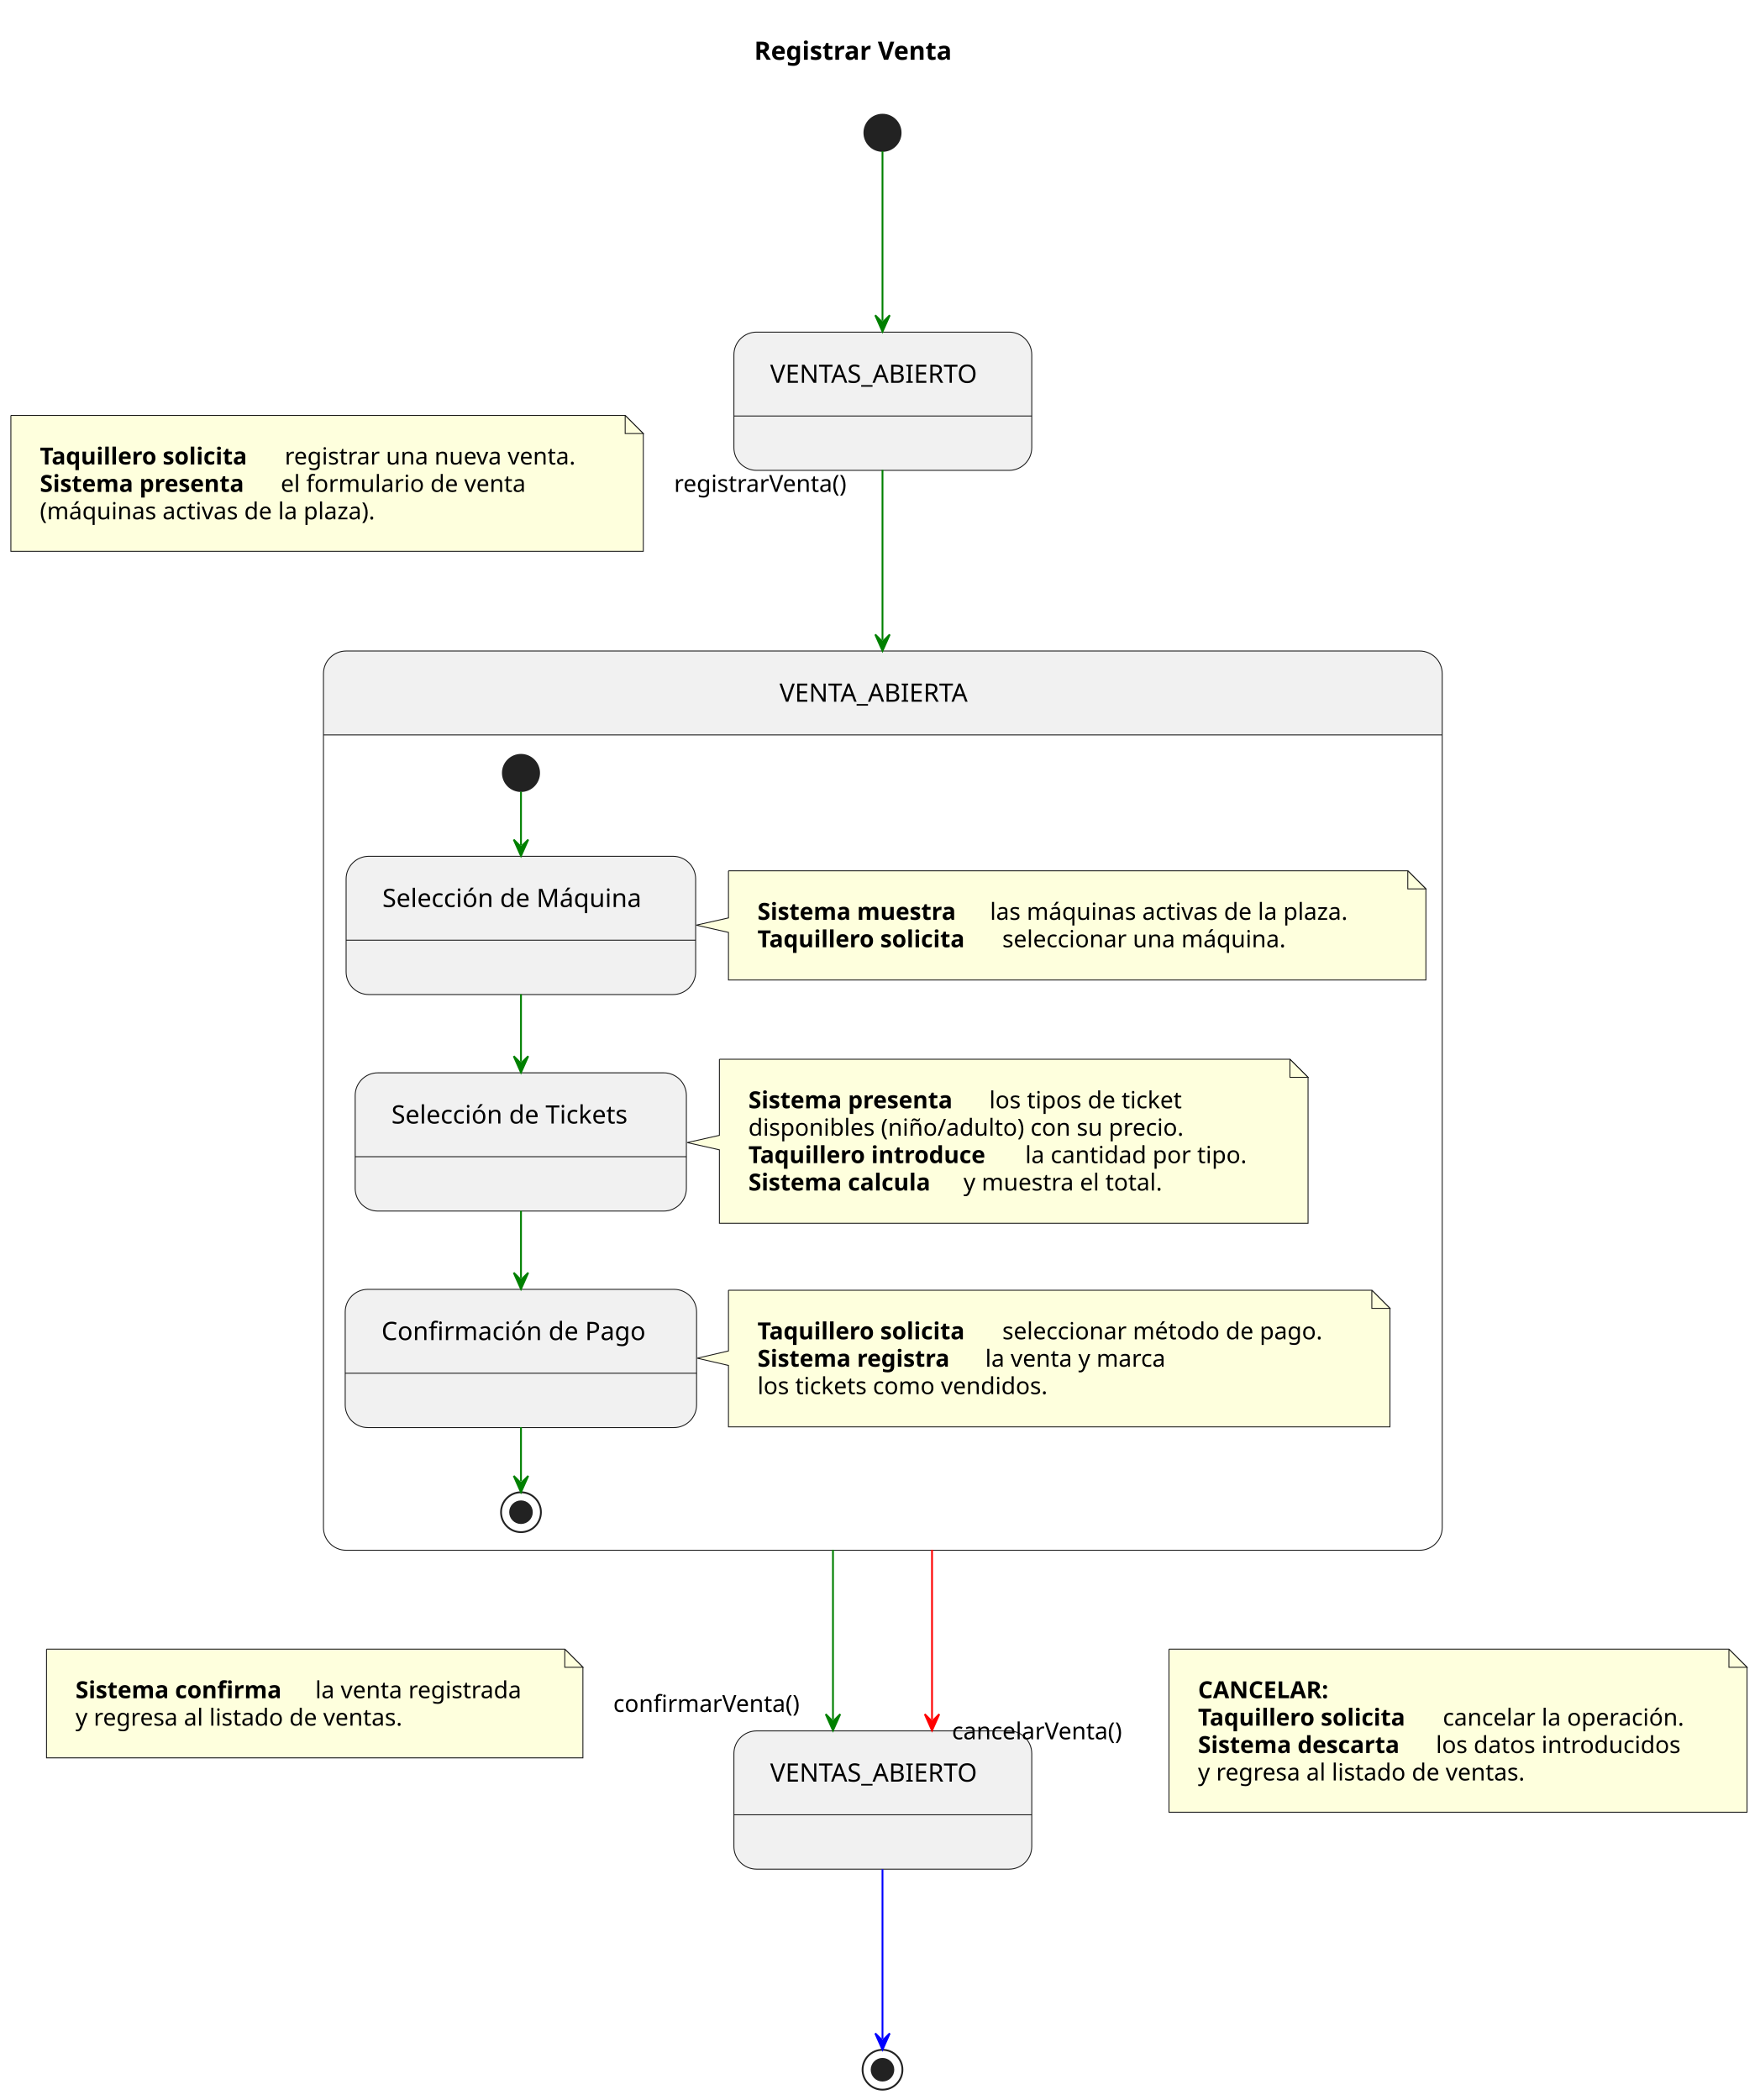
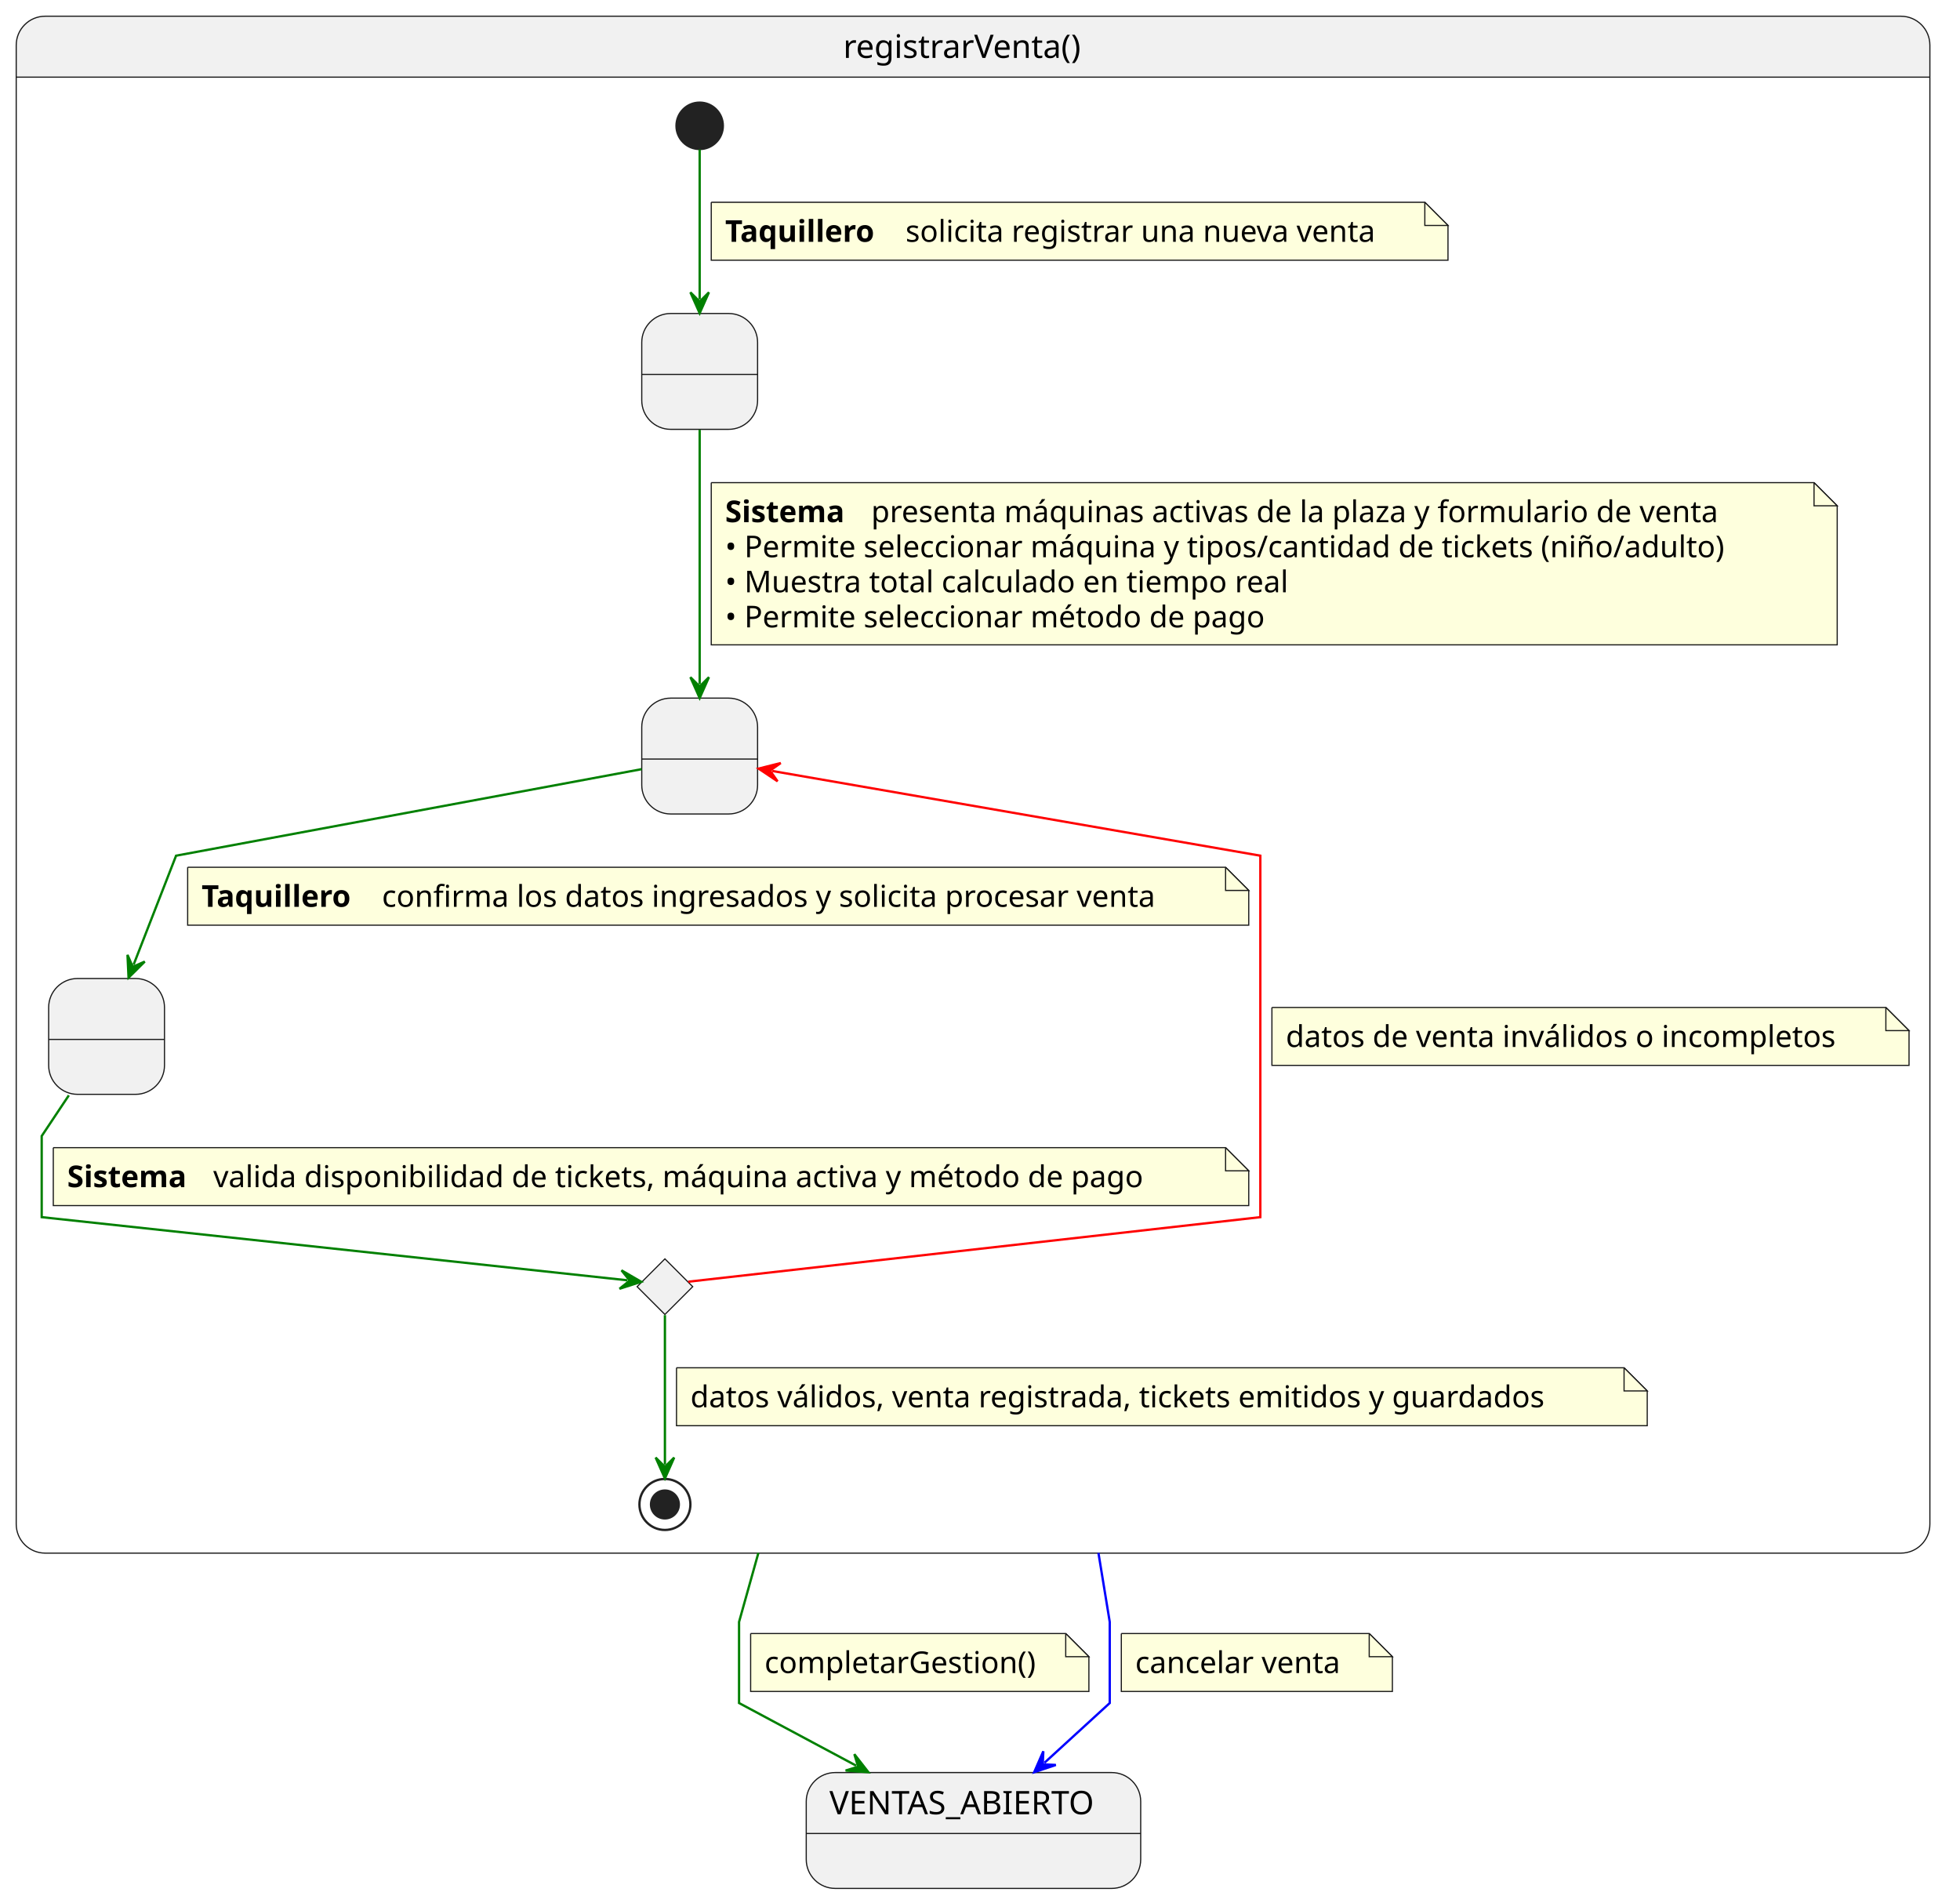
- <svg xmlns="http://www.w3.org/2000/svg" contentStyleType="text/css" data-diagram-type="STATE" height="1159px" preserveAspectRatio="none" style="width:971px;height:1159px;background:#FFFFFF;" version="1.1" viewBox="0 0 971 1159" width="971px" zoomAndPan="magnify">
+ <svg xmlns="http://www.w3.org/2000/svg" contentStyleType="text/css" data-diagram-type="STATE" height="821px" preserveAspectRatio="none" style="width:846px;height:821px;background:#FFFFFF;" version="1.1" viewBox="0 0 846 821" width="846px" zoomAndPan="magnify">
  <defs />
  <g>
-     <g class="title" data-source-line="1">
-       <text fill="#000000" font-family="sans-serif" font-size="14" font-weight="bold" lengthAdjust="spacing" textLength="124.688" x="416.201" y="32.995">Registrar Venta</text>
+     <path d="M19.5,7 L820.5,7 A12.5,12.5 0 0 1 833,19.5 L833,33.297 L7,33.297 L7,19.5 A12.5,12.5 0 0 1 19.5,7" fill="#F1F1F1" />
+     <rect fill="none" height="663.297" rx="12.5" ry="12.5" style="stroke:#181818;stroke-width:0.5;" width="826" x="7" y="7" />
+     <line style="stroke:#181818;stroke-width:0.5;" x1="7" x2="833" y1="33.297" y2="33.297" />
+     <text fill="#000000" font-family="sans-serif" font-size="14" lengthAdjust="spacing" textLength="112.075" x="363.962" y="24.995">registrarVenta()</text>
+     <g class="entity" data-qualified-name="registrarVenta.RequiringAction" id="ent0003">
+       <rect fill="#F1F1F1" height="50" rx="12.5" ry="12.5" style="stroke:#181818;stroke-width:0.5;" width="50" x="277" y="135.297" />
+       <line style="stroke:#181818;stroke-width:0.5;" x1="277" x2="327" y1="161.594" y2="161.594" />
+       <text fill="#000000" font-family="sans-serif" font-size="14" lengthAdjust="spacing" textLength="4.45" x="299.775" y="153.292"> </text>
    </g>
-     <g id="VENTAS_ABIERTO_INICIAL">
-       <rect fill="#F1F1F1" height="76.297" rx="12.5" ry="12.5" style="stroke:#181818;stroke-width:0.5;" width="164.366" x="405" y="183.297" />
-       <line style="stroke:#181818;stroke-width:0.5;" x1="405" x2="569.366" y1="229.594" y2="229.594" />
-       <text fill="#000000" font-family="sans-serif" font-size="14" lengthAdjust="spacing" textLength="124.366" x="425" y="211.292">VENTAS_ABIERTO</text>
+     <g class="entity" data-qualified-name="registrarVenta.ProvidingForm" id="ent0004">
+       <rect fill="#F1F1F1" height="50" rx="12.5" ry="12.5" style="stroke:#181818;stroke-width:0.5;" width="50" x="277" y="301.297" />
+       <line style="stroke:#181818;stroke-width:0.5;" x1="277" x2="327" y1="327.594" y2="327.594" />
+       <text fill="#000000" font-family="sans-serif" font-size="14" lengthAdjust="spacing" textLength="4.45" x="299.775" y="319.292"> </text>
    </g>
-     <path d="M191,359.297 L783.378,359.297 A12.5,12.5 0 0 1 795.878,371.797 L795.878,405.594 L178.5,405.594 L178.5,371.797 A12.5,12.5 0 0 1 191,359.297" fill="#F1F1F1" />
-     <rect fill="none" height="496.297" rx="12.5" ry="12.5" style="stroke:#181818;stroke-width:0.5;" width="617.378" x="178.5" y="359.297" />
-     <line style="stroke:#181818;stroke-width:0.5;" x1="178.5" x2="795.878" y1="405.594" y2="405.594" />
-     <text fill="#000000" font-family="sans-serif" font-size="14" lengthAdjust="spacing" textLength="114.037" x="430.17" y="387.292">VENTA_ABIERTA</text>
-     <g id="VENTA_ABIERTA.SeleccionMaquina">
-       <rect fill="#F1F1F1" height="76.297" rx="12.5" ry="12.5" style="stroke:#181818;stroke-width:0.5;" width="192.886" x="191" y="472.594" />
-       <line style="stroke:#181818;stroke-width:0.5;" x1="191" x2="383.886" y1="518.891" y2="518.891" />
-       <text fill="#000000" font-family="sans-serif" font-size="14" lengthAdjust="spacing" textLength="152.886" x="211" y="500.589">Selección de Máquina</text>
+     <g class="entity" data-qualified-name="registrarVenta.ValidatingData" id="ent0005">
+       <rect fill="#F1F1F1" height="50" rx="12.5" ry="12.5" style="stroke:#181818;stroke-width:0.5;" width="50" x="21" y="422.297" />
+       <line style="stroke:#181818;stroke-width:0.5;" x1="21" x2="71" y1="448.594" y2="448.594" />
+       <text fill="#000000" font-family="sans-serif" font-size="14" lengthAdjust="spacing" textLength="4.45" x="43.775" y="440.292"> </text>
    </g>
-     <g id="VENTA_ABIERTA.SeleccionTickets">
-       <rect fill="#F1F1F1" height="76.297" rx="12.5" ry="12.5" style="stroke:#181818;stroke-width:0.5;" width="182.769" x="196" y="592.094" />
-       <line style="stroke:#181818;stroke-width:0.5;" x1="196" x2="378.769" y1="638.391" y2="638.391" />
-       <text fill="#000000" font-family="sans-serif" font-size="14" lengthAdjust="spacing" textLength="142.769" x="216" y="620.089">Selección de Tickets</text>
+     <g class="entity" data-qualified-name="registrarVenta.c" id="ent0006">
+       <polygon fill="#F1F1F1" points="287,543.297,299,555.297,287,567.297,275,555.297,287,543.297" style="stroke:#181818;stroke-width:0.5;" />
    </g>
-     <g id="VENTA_ABIERTA.ConfirmacionPago">
-       <rect fill="#F1F1F1" height="76.297" rx="12.5" ry="12.5" style="stroke:#181818;stroke-width:0.5;" width="193.904" x="190.5" y="711.594" />
-       <line style="stroke:#181818;stroke-width:0.5;" x1="190.5" x2="384.404" y1="757.891" y2="757.891" />
-       <text fill="#000000" font-family="sans-serif" font-size="14" lengthAdjust="spacing" textLength="153.904" x="210.5" y="739.589">Confirmación de Pago</text>
+     <g class="start_entity" data-qualified-name="registrarVenta..start.registrarVenta" data-source-line="10" id="ent0002">
+       <ellipse cx="302" cy="54.297" fill="#222222" rx="10" ry="10" style="stroke:#222222;stroke-width:1;" />
    </g>
-     <ellipse cx="287.5" cy="426.594" fill="#222222" rx="10" ry="10" style="stroke:#222222;stroke-width:1;" />
-     <ellipse cx="287.5" cy="834.594" fill="none" rx="11" ry="11" style="stroke:#222222;stroke-width:1;" />
-     <ellipse cx="287.5" cy="834.594" fill="#222222" rx="6" ry="6" style="stroke:#222222;stroke-width:1;" />
-     <g class="entity" data-entity="GMN2" data-source-line="27" data-uid="ent0003" id="entity_GMN2">
-       <path d="M402,480.594 L402,506.594 L384.22,510.594 L402,514.594 L402,540.859 A0,0 0 0 0 402,540.859 L786.878,540.859 A0,0 0 0 0 786.878,540.859 L786.878,490.594 L776.878,480.594 L402,480.594 A0,0 0 0 0 402,480.594" fill="#FEFFDD" style="stroke:#181818;stroke-width:0.5;" />
-       <path d="M776.878,480.594 L776.878,490.594 L786.878,490.594 L776.878,480.594" fill="#FEFFDD" style="stroke:#181818;stroke-width:0.5;" />
-       <text fill="#000000" font-family="sans-serif" font-size="13" font-weight="bold" lengthAdjust="spacing" textLength="124.186" x="418" y="507.661">Sistema muestra</text>
-       <text fill="#000000" font-family="sans-serif" font-size="13" lengthAdjust="spacing" textLength="215.56" x="546.318" y="507.661">las máquinas activas de la plaza.</text>
-       <text fill="#000000" font-family="sans-serif" font-size="13" font-weight="bold" lengthAdjust="spacing" textLength="130.984" x="418" y="522.793">Taquillero solicita</text>
-       <text fill="#000000" font-family="sans-serif" font-size="13" lengthAdjust="spacing" textLength="167.572" x="553.116" y="522.793">seleccionar una máquina.</text>
+     <g class="end_entity" data-qualified-name="registrarVenta..end.registrarVenta" data-source-line="38" id="ent0008">
+       <ellipse cx="287" cy="649.297" fill="none" rx="11" ry="11" style="stroke:#222222;stroke-width:1;" />
+       <ellipse cx="287" cy="649.297" fill="#222222" rx="6" ry="6" style="stroke:#222222;stroke-width:1;" />
    </g>
-     <g class="entity" data-entity="GMN5" data-source-line="33" data-uid="ent0006" id="entity_GMN5">
-       <path d="M397,584.594 L397,626.594 L379.21,630.594 L397,634.594 L397,675.125 A0,0 0 0 0 397,675.125 L721.842,675.125 A0,0 0 0 0 721.842,675.125 L721.842,594.594 L711.842,584.594 L397,584.594 A0,0 0 0 0 397,584.594" fill="#FEFFDD" style="stroke:#181818;stroke-width:0.5;" />
-       <path d="M711.842,584.594 L711.842,594.594 L721.842,594.594 L711.842,584.594" fill="#FEFFDD" style="stroke:#181818;stroke-width:0.5;" />
-       <text fill="#000000" font-family="sans-serif" font-size="13" font-weight="bold" lengthAdjust="spacing" textLength="128.762" x="413" y="611.661">Sistema presenta</text>
-       <text fill="#000000" font-family="sans-serif" font-size="13" lengthAdjust="spacing" textLength="115.153" x="545.894" y="611.661">los tipos de ticket</text>
-       <text fill="#000000" font-family="sans-serif" font-size="13" lengthAdjust="spacing" textLength="256.337" x="413" y="626.793">disponibles (niño/adulto) con su precio.</text>
-       <text fill="#000000" font-family="sans-serif" font-size="13" font-weight="bold" lengthAdjust="spacing" textLength="148.605" x="413" y="641.926">Taquillero introduce</text>
-       <text fill="#000000" font-family="sans-serif" font-size="13" lengthAdjust="spacing" textLength="131.105" x="565.737" y="641.926">la cantidad por tipo.</text>
-       <text fill="#000000" font-family="sans-serif" font-size="13" font-weight="bold" lengthAdjust="spacing" textLength="114.556" x="413" y="657.059">Sistema calcula</text>
-       <text fill="#000000" font-family="sans-serif" font-size="13" lengthAdjust="spacing" textLength="119.641" x="531.688" y="657.059">y muestra el total.</text>
+     <g class="link" data-entity-1="ent0002" data-entity-2="ent0003" data-link-type="dependency" data-source-line="10" id="lnk3">
+       <path d="M302,64.527 C302,80.237 302,106.657 302,129.167" fill="none" id="*start*registrarVenta-to-RequiringAction" style="stroke:#008000;stroke-width:1;" />
+       <polygon fill="#008000" points="302,135.167,306,126.167,302,130.167,298,126.167,302,135.167" style="stroke:#008000;stroke-width:1;" />
+       <path d="M307,87.297 L307,112.297 L625,112.297 L625,97.297 L615,87.297 L307,87.297" fill="#FEFFDD" style="stroke:#181818;stroke-width:0.5;" />
+       <path d="M615,87.297 L615,97.297 L625,97.297 L615,87.297" fill="#FEFFDD" style="stroke:#181818;stroke-width:0.5;" />
+       <text fill="#000000" font-family="sans-serif" font-size="13" font-weight="bold" lengthAdjust="spacing" textLength="73.728" x="313" y="104.364">Taquillero</text>
+       <text fill="#000000" font-family="sans-serif" font-size="13" lengthAdjust="spacing" textLength="219.61" x="390.86" y="104.364">solicita registrar una nueva venta</text>
    </g>
-     <g class="entity" data-entity="GMN8" data-source-line="41" data-uid="ent0009" id="entity_GMN8">
-       <path d="M402,712.094 L402,745.594 L384.75,749.594 L402,753.594 L402,787.492 A0,0 0 0 0 402,787.492 L767.029,787.492 A0,0 0 0 0 767.029,787.492 L767.029,722.094 L757.029,712.094 L402,712.094 A0,0 0 0 0 402,712.094" fill="#FEFFDD" style="stroke:#181818;stroke-width:0.5;" />
-       <path d="M757.029,712.094 L757.029,722.094 L767.029,722.094 L757.029,712.094" fill="#FEFFDD" style="stroke:#181818;stroke-width:0.5;" />
-       <text fill="#000000" font-family="sans-serif" font-size="13" font-weight="bold" lengthAdjust="spacing" textLength="130.984" x="418" y="739.161">Taquillero solicita</text>
-       <text fill="#000000" font-family="sans-serif" font-size="13" lengthAdjust="spacing" textLength="188.913" x="553.116" y="739.161">seleccionar método de pago.</text>
-       <text fill="#000000" font-family="sans-serif" font-size="13" font-weight="bold" lengthAdjust="spacing" textLength="121.558" x="418" y="754.293">Sistema registra</text>
-       <text fill="#000000" font-family="sans-serif" font-size="13" lengthAdjust="spacing" textLength="109.751" x="543.69" y="754.293">la venta y marca</text>
-       <text fill="#000000" font-family="sans-serif" font-size="13" lengthAdjust="spacing" textLength="172.612" x="418" y="769.426">los tickets como vendidos.</text>
+     <g class="link" data-entity-1="ent0003" data-entity-2="ent0004" data-link-type="dependency" data-source-line="15" id="lnk4">
+       <path d="M302,185.497 C302,216.587 302,264.247 302,295.267" fill="none" id="RequiringAction-to-ProvidingForm" style="stroke:#008000;stroke-width:1;" />
+       <polygon fill="#008000" points="302,301.267,306,292.267,302,296.267,298,292.267,302,301.267" style="stroke:#008000;stroke-width:1;" />
+       <path d="M307,208.297 L307,278.297 L793,278.297 L793,218.297 L783,208.297 L307,208.297" fill="#FEFFDD" style="stroke:#181818;stroke-width:0.5;" />
+       <path d="M783,208.297 L783,218.297 L793,218.297 L783,208.297" fill="#FEFFDD" style="stroke:#181818;stroke-width:0.5;" />
+       <text fill="#000000" font-family="sans-serif" font-size="13" font-weight="bold" lengthAdjust="spacing" textLength="58.906" x="313" y="225.364">Sistema</text>
+       <text fill="#000000" font-family="sans-serif" font-size="13" lengthAdjust="spacing" textLength="395.478" x="376.039" y="225.364">presenta máquinas activas de la plaza y formulario de venta</text>
+       <text fill="#000000" font-family="sans-serif" font-size="13" lengthAdjust="spacing" textLength="465.493" x="313" y="240.497">• Permite seleccionar máquina y tipos/cantidad de tickets (niño/adulto)</text>
+       <text fill="#000000" font-family="sans-serif" font-size="13" lengthAdjust="spacing" textLength="263.453" x="313" y="255.629">• Muestra total calculado en tiempo real</text>
+       <text fill="#000000" font-family="sans-serif" font-size="13" lengthAdjust="spacing" textLength="251.266" x="313" y="270.762">• Permite seleccionar método de pago</text>
    </g>
-     <g class="link" data-entity-1=".start.VENTA_ABIERTA" data-entity-2="SeleccionMaquina" data-source-line="25" data-uid="lnk6" id="link_.start.VENTA_ABIERTA_SeleccionMaquina">
-       <path d="M287.5,436.894 C287.5,445.834 287.5,453.344 287.5,466.374" fill="none" id="*start*VENTA_ABIERTA-to-SeleccionMaquina" style="stroke:#008000;stroke-width:1;" />
-       <polygon fill="#008000" points="287.5,472.374,291.5,463.374,287.5,467.374,283.5,463.374,287.5,472.374" style="stroke:#008000;stroke-width:1;" />
+     <g class="link" data-entity-1="ent0004" data-entity-2="ent0005" data-link-type="dependency" data-source-line="23" id="lnk5">
+       <path d="M276.95,331.957 C218.11,342.887 76,369.297 76,369.297 C76,369.297 66.458,393.786 57.668,416.346" fill="none" id="ProvidingForm-to-ValidatingData" style="stroke:#008000;stroke-width:1;" />
+       <polygon fill="#008000" points="55.49,421.937,62.484,415.003,57.305,417.278,55.03,412.099,55.49,421.937" style="stroke:#008000;stroke-width:1;" />
+       <path d="M81,374.297 L81,399.297 L539,399.297 L539,384.297 L529,374.297 L81,374.297" fill="#FEFFDD" style="stroke:#181818;stroke-width:0.5;" />
+       <path d="M529,374.297 L529,384.297 L539,384.297 L529,374.297" fill="#FEFFDD" style="stroke:#181818;stroke-width:0.5;" />
+       <text fill="#000000" font-family="sans-serif" font-size="13" font-weight="bold" lengthAdjust="spacing" textLength="73.728" x="87" y="391.364">Taquillero</text>
+       <text fill="#000000" font-family="sans-serif" font-size="13" lengthAdjust="spacing" textLength="359.214" x="164.86" y="391.364">confirma los datos ingresados y solicita procesar venta</text>
    </g>
-     <g class="link" data-entity-1="SeleccionMaquina" data-entity-2="SeleccionTickets" data-source-line="31" data-uid="lnk7" id="link_SeleccionMaquina_SeleccionTickets">
-       <path d="M287.5,548.734 C287.5,562.534 287.5,572.104 287.5,585.904" fill="none" id="SeleccionMaquina-to-SeleccionTickets" style="stroke:#008000;stroke-width:1;" />
-       <polygon fill="#008000" points="287.5,591.904,291.5,582.904,287.5,586.904,283.5,582.904,287.5,591.904" style="stroke:#008000;stroke-width:1;" />
+     <g class="link" data-entity-1="ent0005" data-entity-2="ent0006" data-link-type="dependency" data-source-line="28" id="lnk6">
+       <path d="M29.71,472.727 C23.55,481.967 18,490.297 18,490.297 C18,490.297 18,525.297 18,525.297 C18,525.297 221.685,547.253 270.815,552.553" fill="none" id="ValidatingData-to-c" style="stroke:#008000;stroke-width:1;" />
+       <polygon fill="#008000" points="276.78,553.197,268.261,548.255,271.809,552.661,267.403,556.208,276.78,553.197" style="stroke:#008000;stroke-width:1;" />
+       <path d="M23,495.297 L23,520.297 L539,520.297 L539,505.297 L529,495.297 L23,495.297" fill="#FEFFDD" style="stroke:#181818;stroke-width:0.5;" />
+       <path d="M529,495.297 L529,505.297 L539,505.297 L529,495.297" fill="#FEFFDD" style="stroke:#181818;stroke-width:0.5;" />
+       <text fill="#000000" font-family="sans-serif" font-size="13" font-weight="bold" lengthAdjust="spacing" textLength="58.906" x="29" y="512.364">Sistema</text>
+       <text fill="#000000" font-family="sans-serif" font-size="13" lengthAdjust="spacing" textLength="432.885" x="92.039" y="512.364">valida disponibilidad de tickets, máquina activa y método de pago</text>
    </g>
-     <g class="link" data-entity-1="SeleccionTickets" data-entity-2="ConfirmacionPago" data-source-line="39" data-uid="lnk8" id="link_SeleccionTickets_ConfirmacionPago">
-       <path d="M287.5,668.234 C287.5,682.034 287.5,691.604 287.5,705.404" fill="none" id="SeleccionTickets-to-ConfirmacionPago" style="stroke:#008000;stroke-width:1;" />
-       <polygon fill="#008000" points="287.5,711.404,291.5,702.404,287.5,706.404,283.5,702.404,287.5,711.404" style="stroke:#008000;stroke-width:1;" />
+     <g class="link" data-entity-1="ent0006" data-entity-2="ent0004" data-link-type="dependency" data-source-line="33" id="lnk7">
+       <path d="M297.07,553.157 C344.59,547.797 544,525.297 544,525.297 C544,525.297 544,369.297 544,369.297 C544,369.297 395.482,343.523 333.352,332.743" fill="none" id="c-to-ProvidingForm" style="stroke:#FF0000;stroke-width:1;" />
+       <polygon fill="#FF0000" points="327.44,331.717,335.624,337.197,332.366,332.572,336.991,329.314,327.44,331.717" style="stroke:#FF0000;stroke-width:1;" />
+       <path d="M549,434.797 L549,459.797 L824,459.797 L824,444.797 L814,434.797 L549,434.797" fill="#FEFFDD" style="stroke:#181818;stroke-width:0.5;" />
+       <path d="M814,434.797 L814,444.797 L824,444.797 L814,434.797" fill="#FEFFDD" style="stroke:#181818;stroke-width:0.5;" />
+       <text fill="#000000" font-family="sans-serif" font-size="13" lengthAdjust="spacing" textLength="254.916" x="555" y="451.864">datos de venta inválidos o incompletos</text>
    </g>
-     <g class="link" data-entity-1="ConfirmacionPago" data-entity-2=".end.VENTA_ABIERTA" data-source-line="46" data-uid="lnk10" id="link_ConfirmacionPago_.end.VENTA_ABIERTA">
-       <path d="M287.5,787.614 C287.5,800.704 287.5,808.354 287.5,817.554" fill="none" id="ConfirmacionPago-to-*end*VENTA_ABIERTA" style="stroke:#008000;stroke-width:1;" />
-       <polygon fill="#008000" points="287.5,823.554,291.5,814.554,287.5,818.554,283.5,814.554,287.5,823.554" style="stroke:#008000;stroke-width:1;" />
+     <g class="link" data-entity-1="ent0006" data-entity-2="ent0008" data-link-type="dependency" data-source-line="38" id="lnk9">
+       <path d="M287,567.577 C287,585.617 287,614.697 287,632.057" fill="none" id="c-to-*end*registrarVenta" style="stroke:#008000;stroke-width:1;" />
+       <polygon fill="#008000" points="287,638.057,291,629.057,287,633.057,283,629.057,287,638.057" style="stroke:#008000;stroke-width:1;" />
+       <path d="M292,590.297 L292,615.297 L711,615.297 L711,600.297 L701,590.297 L292,590.297" fill="#FEFFDD" style="stroke:#181818;stroke-width:0.5;" />
+       <path d="M701,590.297 L701,600.297 L711,600.297 L701,590.297" fill="#FEFFDD" style="stroke:#181818;stroke-width:0.5;" />
+       <text fill="#000000" font-family="sans-serif" font-size="13" lengthAdjust="spacing" textLength="398.601" x="298" y="607.364">datos válidos, venta registrada, tickets emitidos y guardados</text>
    </g>
-     <g id="VENTAS_ABIERTO_FINAL">
-       <rect fill="#F1F1F1" height="76.297" rx="12.5" ry="12.5" style="stroke:#181818;stroke-width:0.5;" width="164.366" x="405" y="955.297" />
-       <line style="stroke:#181818;stroke-width:0.5;" x1="405" x2="569.366" y1="1001.594" y2="1001.594" />
-       <text fill="#000000" font-family="sans-serif" font-size="14" lengthAdjust="spacing" textLength="124.366" x="425" y="983.292">VENTAS_ABIERTO</text>
+     <g class="entity" data-qualified-name="VENTAS_ABIERTO" id="ent0010">
+       <rect fill="#F1F1F1" height="50" rx="12.5" ry="12.5" style="stroke:#181818;stroke-width:0.5;" width="144.366" x="348" y="765" />
+       <line style="stroke:#181818;stroke-width:0.5;" x1="348" x2="492.366" y1="791.297" y2="791.297" />
+       <text fill="#000000" font-family="sans-serif" font-size="14" lengthAdjust="spacing" textLength="124.366" x="358" y="782.995">VENTAS_ABIERTO</text>
    </g>
-     <ellipse cx="487" cy="73.297" fill="#222222" rx="10" ry="10" style="stroke:#222222;stroke-width:1;" />
-     <ellipse cx="487" cy="1142.297" fill="none" rx="11" ry="11" style="stroke:#222222;stroke-width:1;" />
-     <ellipse cx="487" cy="1142.297" fill="#222222" rx="6" ry="6" style="stroke:#222222;stroke-width:1;" />
-     <g class="link" data-entity-1=".start." data-entity-2="VENTAS_ABIERTO_INICIAL" data-source-line="11" data-uid="lnk3" id="link_.start._VENTAS_ABIERTO_INICIAL">
-       <path d="M487,83.467 C487,103.647 487,143.677 487,176.997" fill="none" id="*start*-to-VENTAS_ABIERTO_INICIAL" style="stroke:#008000;stroke-width:1;" />
-       <polygon fill="#008000" points="487,182.997,491,173.997,487,177.997,483,173.997,487,182.997" style="stroke:#008000;stroke-width:1;" />
+     <g class="link" data-entity-1="ent0002" data-entity-2="ent0010" data-link-type="dependency" data-source-line="44" id="lnk11">
+       <path d="M327.35,670.19 C322.16,688.74 319,700 319,700 C319,700 319,735 319,735 C319,735 342.638,747.642 369.528,762.012" fill="none" id="registrarVenta-to-VENTAS_ABIERTO" style="stroke:#008000;stroke-width:1;" />
+       <polygon fill="#008000" points="374.82,764.84,368.768,757.07,370.41,762.483,364.997,764.126,374.82,764.84" style="stroke:#008000;stroke-width:1;" />
+       <path d="M324,705 L324,730 L470,730 L470,715 L460,705 L324,705" fill="#FEFFDD" style="stroke:#181818;stroke-width:0.5;" />
+       <path d="M460,705 L460,715 L470,715 L460,705" fill="#FEFFDD" style="stroke:#181818;stroke-width:0.5;" />
+       <text fill="#000000" font-family="sans-serif" font-size="13" lengthAdjust="spacing" textLength="125.925" x="330" y="722.067">completarGestion()</text>
    </g>
-     <g class="link" data-entity-1="VENTAS_ABIERTO_INICIAL" data-entity-2="VENTA_ABIERTA" data-source-line="13" data-uid="lnk4" id="link_VENTAS_ABIERTO_INICIAL_VENTA_ABIERTA">
-       <path d="M487,259.367 C487,284.657 487,314.297 487,353.187" fill="none" id="VENTAS_ABIERTO_INICIAL-to-VENTA_ABIERTA" style="stroke:#008000;stroke-width:1;" />
-       <polygon fill="#008000" points="487,359.187,491,350.187,487,354.187,483,350.187,487,359.187" style="stroke:#008000;stroke-width:1;" />
-       <path d="M6,229.277 L6,304.277 L355,304.277 L355,239.277 L345,229.277 L6,229.277" fill="#FEFFDD" style="stroke:#181818;stroke-width:0.5;" />
-       <path d="M345,229.277 L345,239.277 L355,239.277 L345,229.277" fill="#FEFFDD" style="stroke:#181818;stroke-width:0.5;" />
-       <text fill="#000000" font-family="sans-serif" font-size="13" font-weight="bold" lengthAdjust="spacing" textLength="130.984" x="22" y="256.344">Taquillero solicita</text>
-       <text fill="#000000" font-family="sans-serif" font-size="13" lengthAdjust="spacing" textLength="173.837" x="157.116" y="256.344">registrar una nueva venta.</text>
-       <text fill="#000000" font-family="sans-serif" font-size="13" font-weight="bold" lengthAdjust="spacing" textLength="128.762" x="22" y="271.477">Sistema presenta</text>
-       <text fill="#000000" font-family="sans-serif" font-size="13" lengthAdjust="spacing" textLength="144.517" x="154.894" y="271.477">el formulario de venta</text>
-       <text fill="#000000" font-family="sans-serif" font-size="13" lengthAdjust="spacing" textLength="203.22" x="22" y="286.609">(máquinas activas de la plaza).</text>
-       <text fill="#000000" font-family="sans-serif" font-size="13" lengthAdjust="spacing" textLength="104.07" x="371.953" y="271.477">registrarVenta()</text>
-     </g>
-     <g class="link" data-entity-1="VENTA_ABIERTA" data-entity-2="VENTAS_ABIERTO_FINAL" data-source-line="49" data-uid="lnk11" id="link_VENTA_ABIERTA_VENTAS_ABIERTO_FINAL">
-       <path d="M459.67,855.307 C459.67,894.147 459.67,923.747 459.67,949.057" fill="none" id="VENTA_ABIERTA-to-VENTAS_ABIERTO_FINAL" style="stroke:#008000;stroke-width:1;" />
-       <polygon fill="#008000" points="459.67,955.057,463.67,946.057,459.67,950.057,455.67,946.057,459.67,955.057" style="stroke:#008000;stroke-width:1;" />
-       <path d="M25.67,910.177 L25.67,970.177 L321.67,970.177 L321.67,920.177 L311.67,910.177 L25.67,910.177" fill="#FEFFDD" style="stroke:#181818;stroke-width:0.5;" />
-       <path d="M311.67,910.177 L311.67,920.177 L321.67,920.177 L311.67,910.177" fill="#FEFFDD" style="stroke:#181818;stroke-width:0.5;" />
-       <text fill="#000000" font-family="sans-serif" font-size="13" font-weight="bold" lengthAdjust="spacing" textLength="128.166" x="41.67" y="937.244">Sistema confirma</text>
-       <text fill="#000000" font-family="sans-serif" font-size="13" lengthAdjust="spacing" textLength="123.443" x="173.968" y="937.244">la venta registrada</text>
-       <text fill="#000000" font-family="sans-serif" font-size="13" lengthAdjust="spacing" textLength="197.025" x="41.67" y="952.377">y regresa al listado de ventas.</text>
-       <text fill="#000000" font-family="sans-serif" font-size="13" lengthAdjust="spacing" textLength="111.186" x="338.411" y="944.81">confirmarVenta()</text>
-     </g>
-     <g class="link" data-entity-1="VENTA_ABIERTA" data-entity-2="VENTAS_ABIERTO_FINAL" data-source-line="55" data-uid="lnk12" id="link_VENTA_ABIERTA_VENTAS_ABIERTO_FINAL">
-       <path d="M514.33,855.307 C514.33,894.147 514.33,923.747 514.33,949.057" fill="none" id="VENTA_ABIERTA-to-VENTAS_ABIERTO_FINAL-1" style="stroke:#FF0000;stroke-width:1;" />
-       <polygon fill="#FF0000" points="514.33,955.057,518.33,946.057,514.33,950.057,510.33,946.057,514.33,955.057" style="stroke:#FF0000;stroke-width:1;" />
-       <text fill="#000000" font-family="sans-serif" font-size="13" lengthAdjust="spacing" textLength="103.759" x="525.33" y="959.943">cancelarVenta()</text>
-       <path d="M645.089,910.177 L645.089,1000.177 L964.089,1000.177 L964.089,920.177 L954.089,910.177 L645.089,910.177" fill="#FEFFDD" style="stroke:#181818;stroke-width:0.5;" />
-       <path d="M954.089,910.177 L954.089,920.177 L964.089,920.177 L954.089,910.177" fill="#FEFFDD" style="stroke:#181818;stroke-width:0.5;" />
-       <text fill="#000000" font-family="sans-serif" font-size="13" font-weight="bold" lengthAdjust="spacing" textLength="82.456" x="661.089" y="937.244">CANCELAR:</text>
-       <text fill="#000000" font-family="sans-serif" font-size="13" font-weight="bold" lengthAdjust="spacing" textLength="130.984" x="661.089" y="952.377">Taquillero solicita</text>
-       <text fill="#000000" font-family="sans-serif" font-size="13" lengthAdjust="spacing" textLength="143.863" x="796.205" y="952.377">cancelar la operación.</text>
-       <text fill="#000000" font-family="sans-serif" font-size="13" font-weight="bold" lengthAdjust="spacing" textLength="127.169" x="661.089" y="967.509">Sistema descarta</text>
-       <text fill="#000000" font-family="sans-serif" font-size="13" lengthAdjust="spacing" textLength="143.121" x="792.39" y="967.509">los datos introducidos</text>
-       <text fill="#000000" font-family="sans-serif" font-size="13" lengthAdjust="spacing" textLength="197.025" x="661.089" y="982.642">y regresa al listado de ventas.</text>
-     </g>
-     <g class="link" data-entity-1="VENTAS_ABIERTO_FINAL" data-entity-2=".end." data-source-line="63" data-uid="lnk14" id="link_VENTAS_ABIERTO_FINAL_.end.">
-       <path d="M487,1031.667 C487,1064.777 487,1104.457 487,1125.217" fill="none" id="VENTAS_ABIERTO_FINAL-to-*end*" style="stroke:#0000FF;stroke-width:1;" />
-       <polygon fill="#0000FF" points="487,1131.217,491,1122.217,487,1126.217,483,1122.217,487,1131.217" style="stroke:#0000FF;stroke-width:1;" />
+     <g class="link" data-entity-1="ent0002" data-entity-2="ent0010" data-link-type="dependency" data-source-line="49" id="lnk12">
+       <path d="M474.12,670.19 C477.16,688.74 479,700 479,700 C479,700 479,735 479,735 C479,735 466.527,746.42 450.817,760.79" fill="none" id="registrarVenta-to-VENTAS_ABIERTO-1" style="stroke:#0000FF;stroke-width:1;" />
+       <polygon fill="#0000FF" points="446.39,764.84,455.731,761.717,450.079,761.465,450.331,755.814,446.39,764.84" style="stroke:#0000FF;stroke-width:1;" />
+       <path d="M484,705 L484,730 L601,730 L601,715 L591,705 L484,705" fill="#FEFFDD" style="stroke:#181818;stroke-width:0.5;" />
+       <path d="M591,705 L591,715 L601,715 L591,705" fill="#FEFFDD" style="stroke:#181818;stroke-width:0.5;" />
+       <text fill="#000000" font-family="sans-serif" font-size="13" lengthAdjust="spacing" textLength="96.548" x="490" y="722.067">cancelar venta</text>
    </g>
  </g>
</svg>
